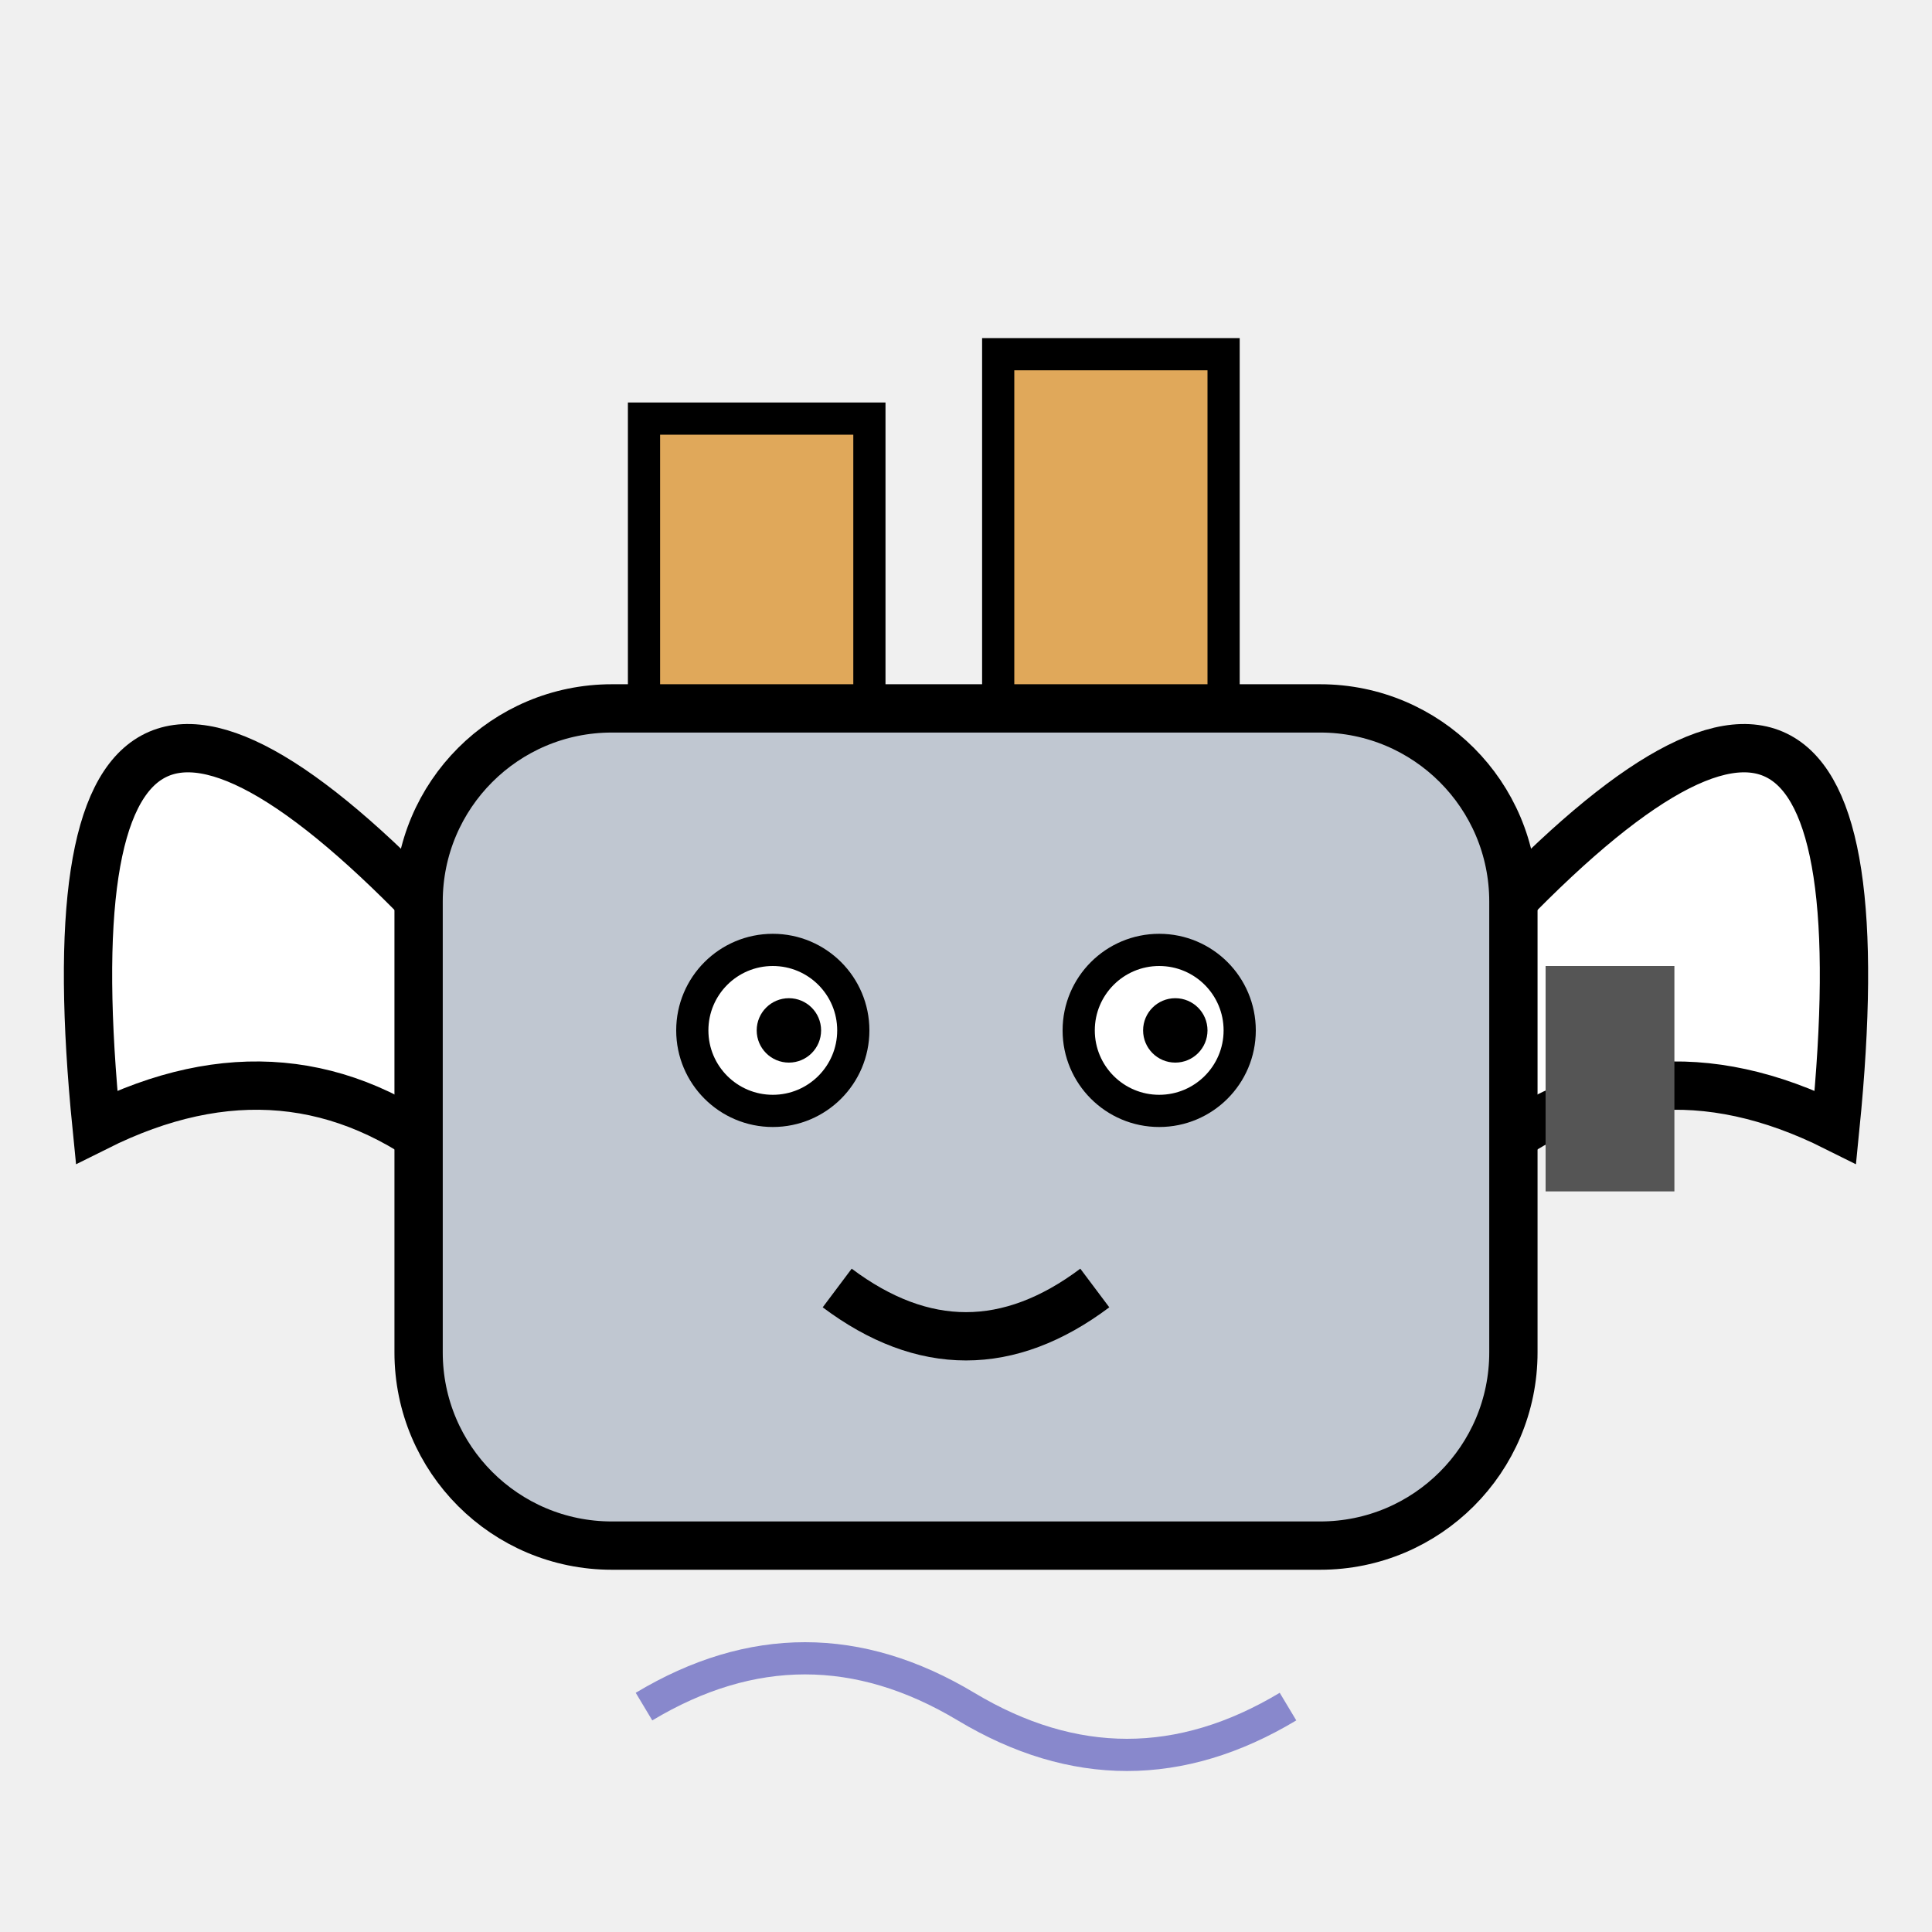
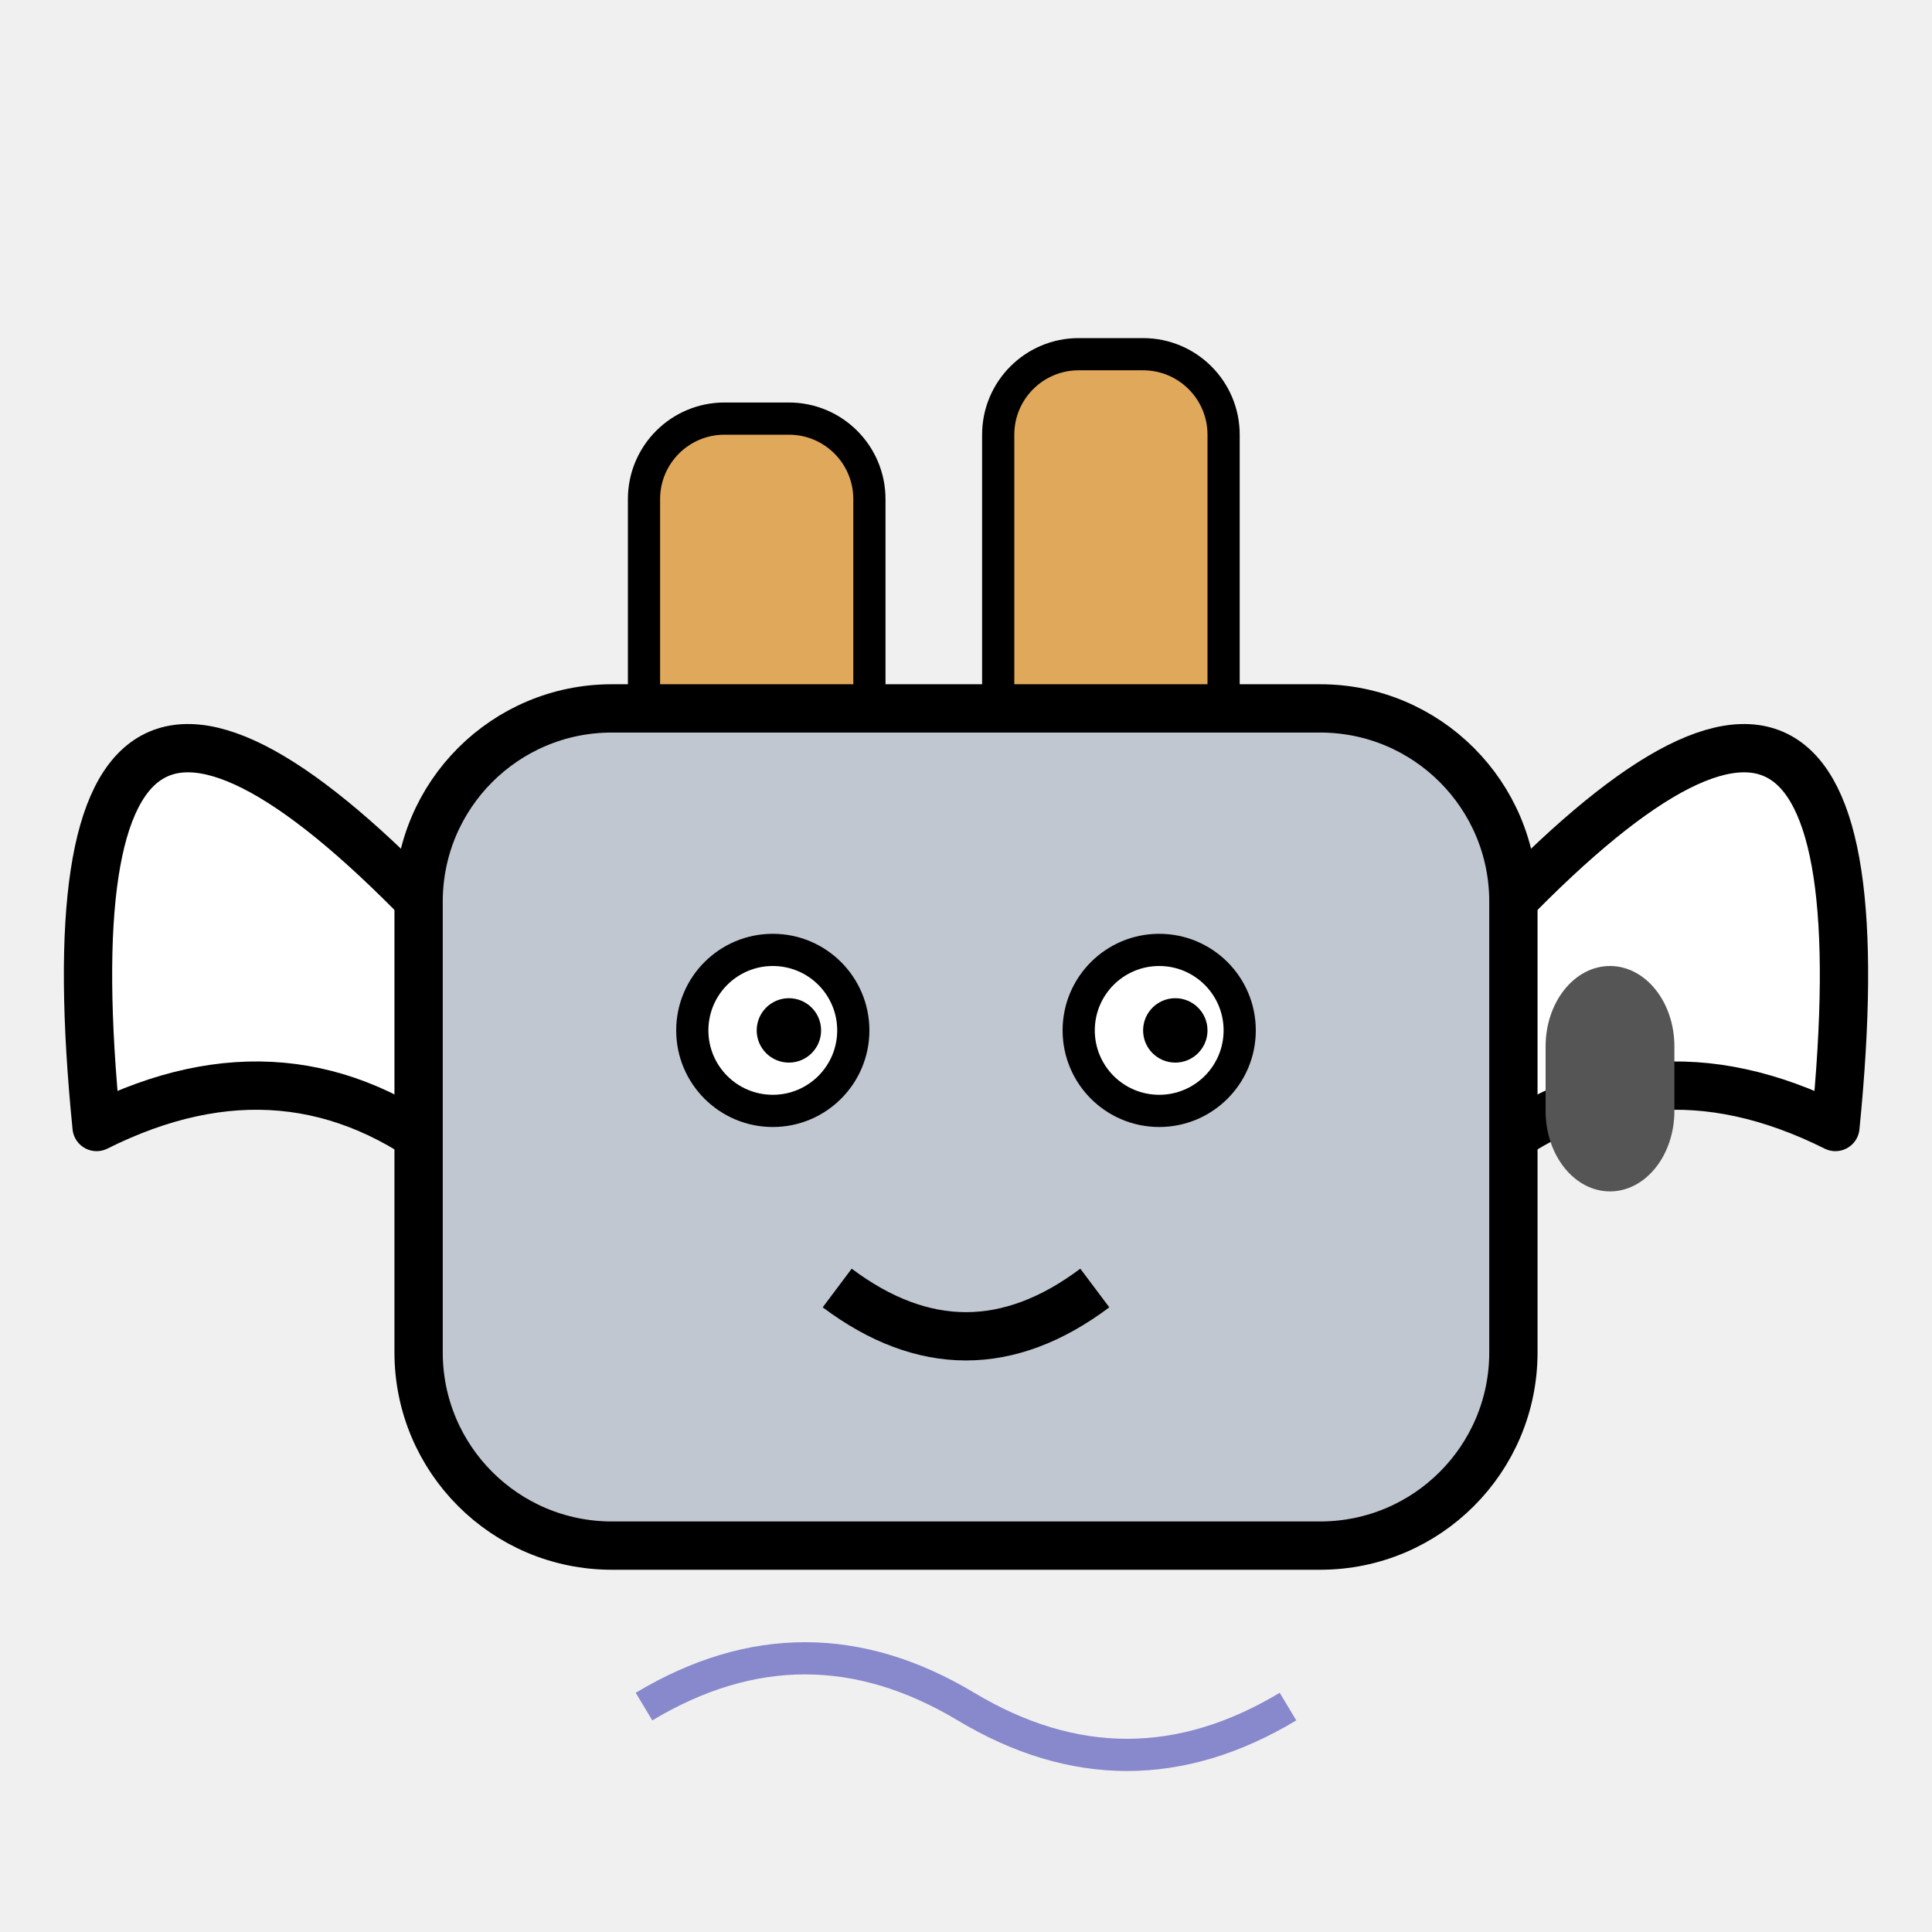
<svg xmlns="http://www.w3.org/2000/svg" viewBox="0 0 120 120">
-   <path d="M28 58 Q2 30 6 70 Q18 64 28 72 Z" fill="#fff" stroke="#000" stroke-width="3" />
-   <path d="M92 58 Q118 30 114 70 Q102 64 92 72 Z" fill="#fff" stroke="#000" stroke-width="3" />
-   <rect x="40" y="26" width="14" height="22" fill="#e0a85a" stroke="#000" stroke-width="2" />
-   <rect x="62" y="22" width="14" height="26" fill="#e0a85a" stroke="#000" stroke-width="2" />
-   <rect x="26" y="44" width="68" height="52" rx="12" fill="#c0c7d1" stroke="#000" stroke-width="3" />
-   <rect x="96" y="60" width="8" height="14" fill="#555" />
+   <path d="M28 58 Q2 30 6 70 Q18 64 28 72 Z" fill="#fff" stroke="#000" stroke-width="3" stroke-linejoin="round" />
+   <path d="M92 58 Q118 30 114 70 Q102 64 92 72 Z" fill="#fff" stroke="#000" stroke-width="3" stroke-linejoin="round" />
+   <rect rx="5" x="40" y="26" width="14" height="22" fill="#e0a85a" stroke="#000" stroke-width="2" />
+   <rect rx="5" x="62" y="22" width="14" height="26" fill="#e0a85a" stroke="#000" stroke-width="2" />
+   <rect x="26" y="44" width="68" height="52" rx="12" fill="#c0c7d1" stroke="#000" stroke-width="3" stroke-linejoin="round" />
+   <rect rx="5" x="96" y="60" width="8" height="14" fill="#555" />
  <circle cx="48" cy="64" r="5" fill="#fff" stroke="#000" stroke-width="2" />
  <circle cx="49" cy="64" r="2" fill="#000" />
  <circle cx="72" cy="64" r="5" fill="#fff" stroke="#000" stroke-width="2" />
  <circle cx="73" cy="64" r="2" fill="#000" />
-   <path d="M52 80 Q60 86 68 80" fill="none" stroke="#000" stroke-width="3" />
+   <path d="M52 80 Q60 86 68 80" fill="none" stroke="#000" stroke-width="3" stroke-linejoin="round" />
  <path d="M40 106 Q50 100 60 106 Q70 112 80 106" fill="none" stroke="#88c" stroke-width="2" />
</svg>
